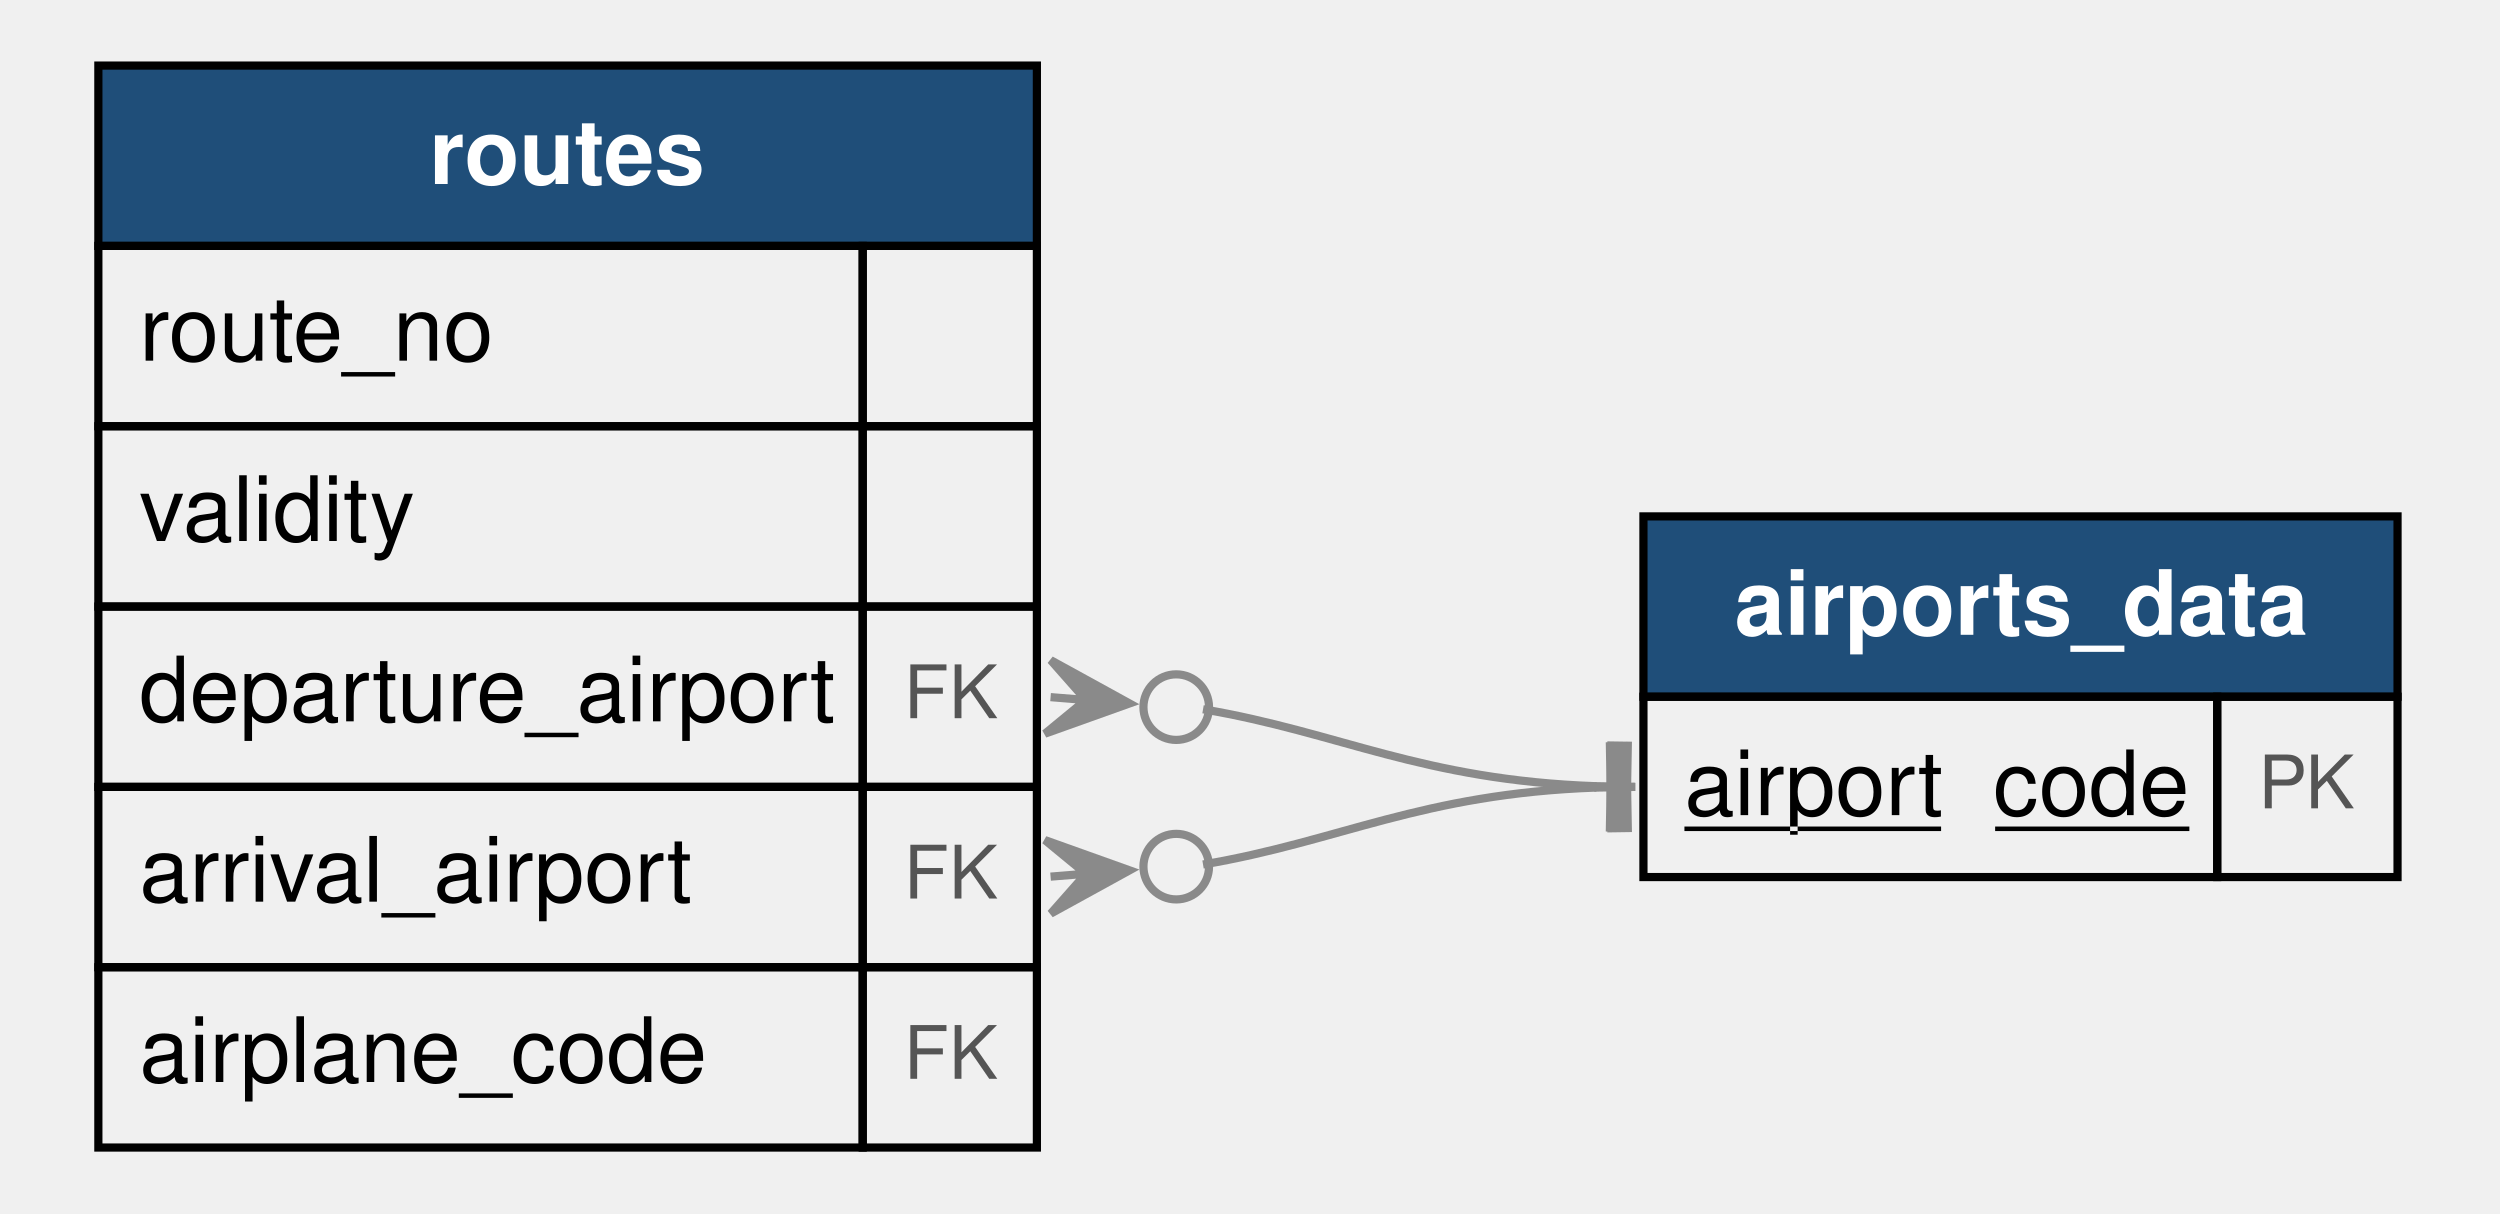
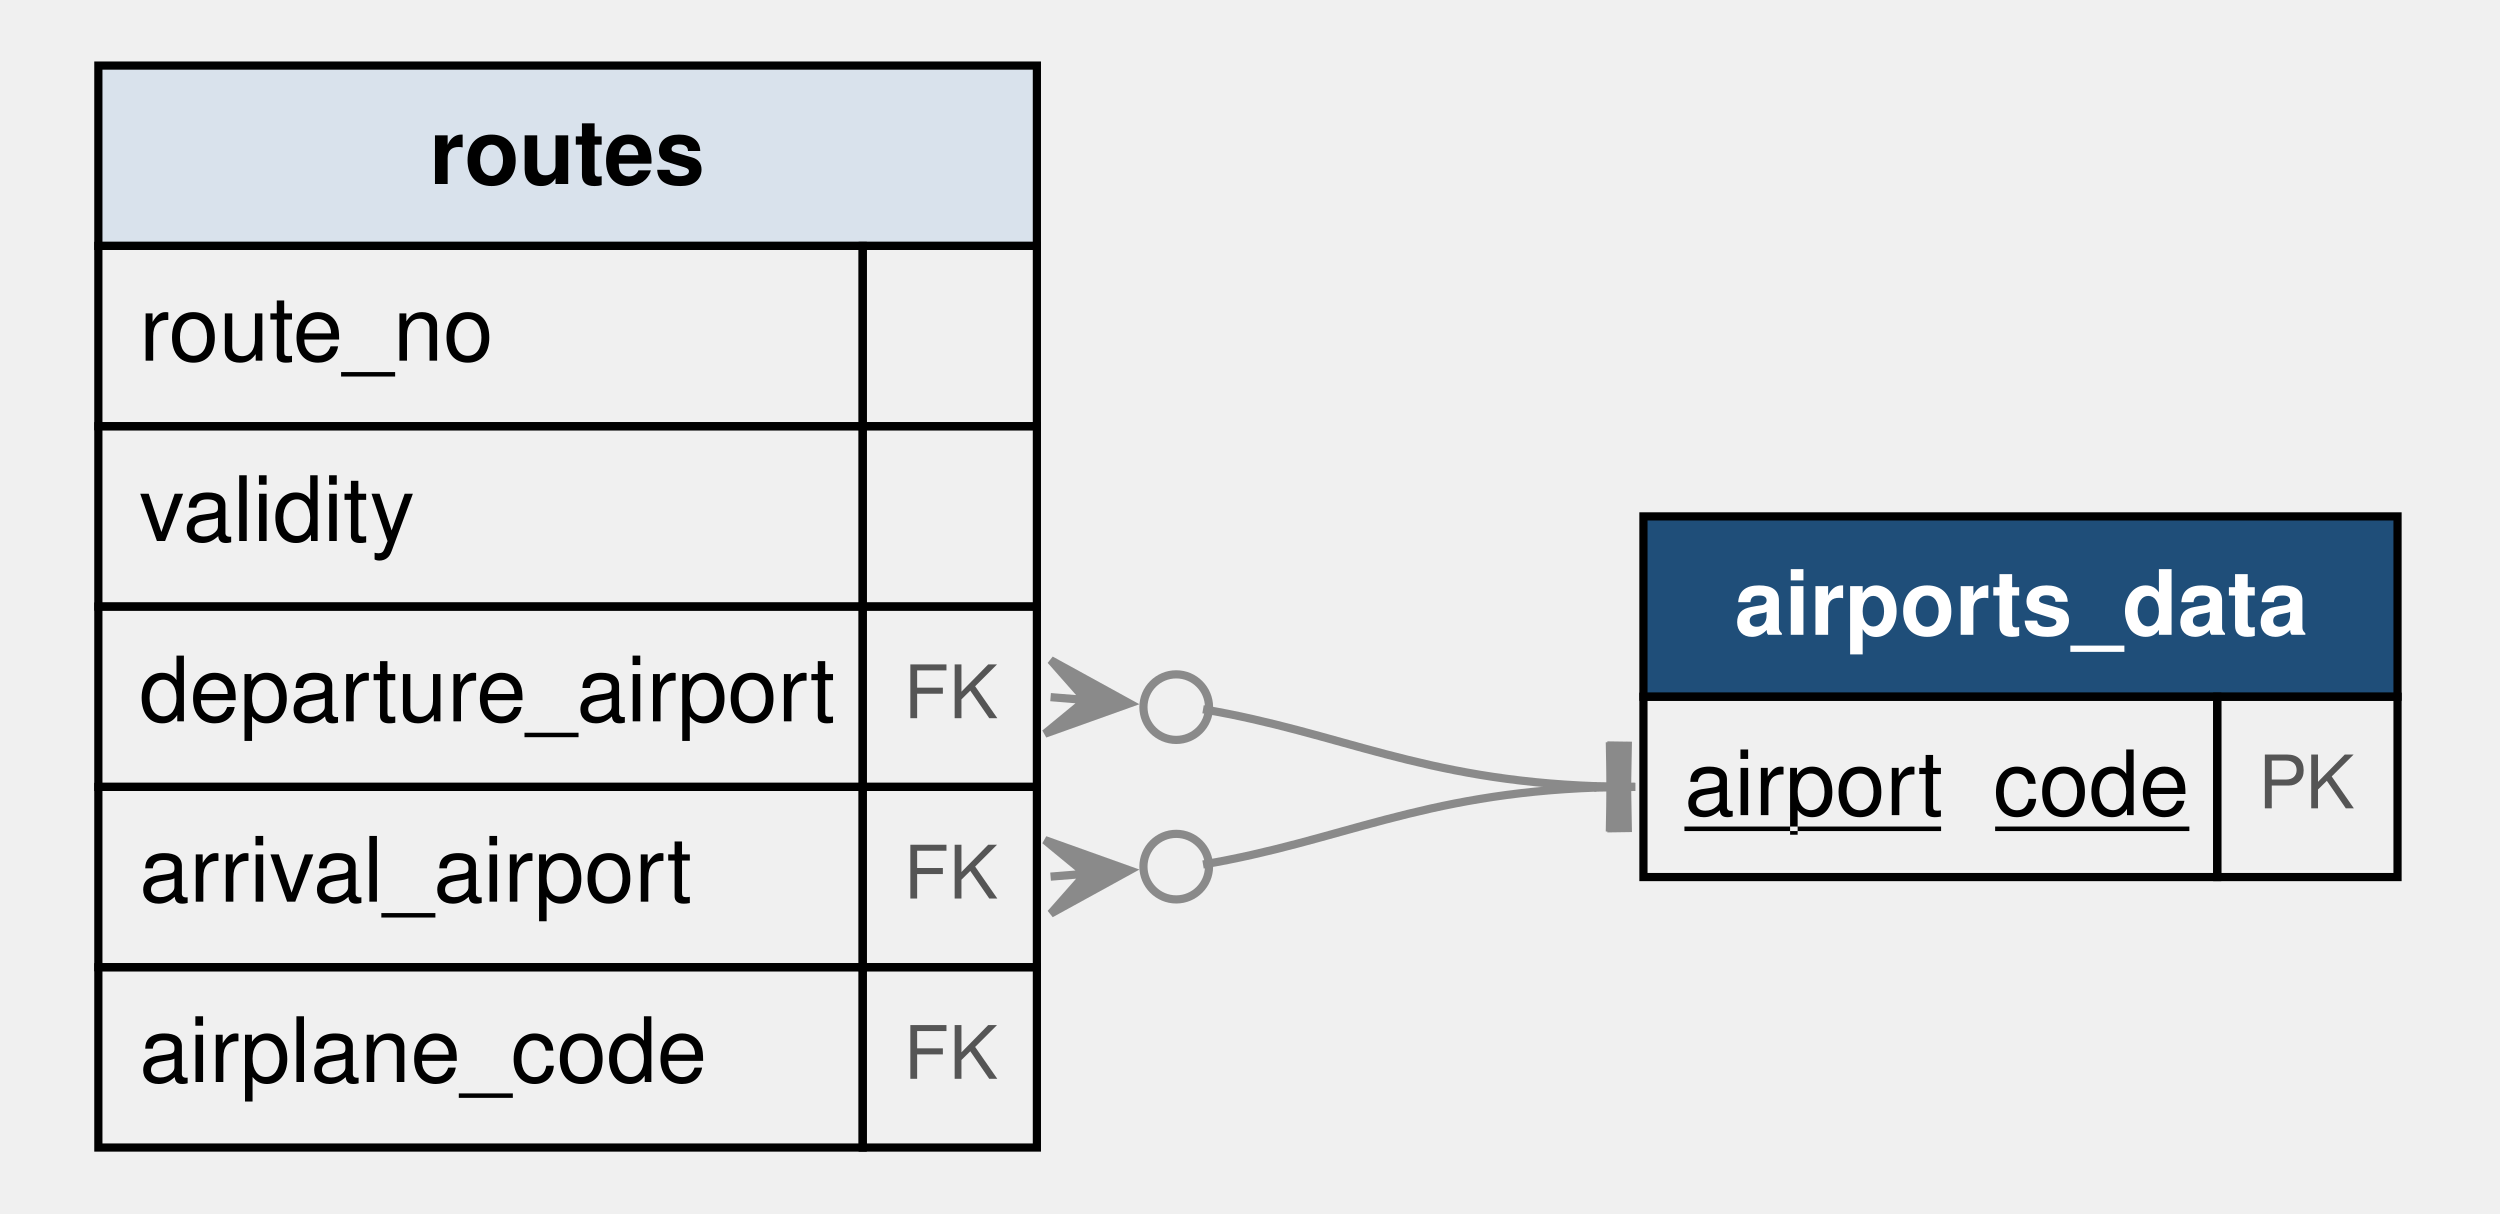
<svg xmlns="http://www.w3.org/2000/svg" width="305pt" height="148pt" viewBox="0.00 0.00 305.00 148.00">
  <g id="graph0" class="graph" transform="scale(1 1) rotate(0) translate(4 144)">
    <g id="node1" class="node">
      <polygon fill="#1f4e79" stroke="none" points="196.5,-59 196.5,-81 288.5,-81 288.5,-59 196.5,-59" />
      <polygon fill="none" stroke="black" points="196.5,-59 196.5,-81 288.5,-81 288.5,-59 196.5,-59" />
      <text xml:space="preserve" text-anchor="start" x="207.62" y="-66.55" font-family="Helvetica,sans-Serif" font-weight="bold" font-size="11.00" fill="white">airports_data</text>
      <polygon fill="none" stroke="black" points="196.5,-37 196.5,-59 266.5,-59 266.5,-37 196.5,-37" />
      <text xml:space="preserve" text-anchor="start" x="201.5" y="-44.55" font-family="Helvetica,sans-Serif" text-decoration="underline" font-size="11.00">airport_code</text>
      <polygon fill="none" stroke="black" points="266.5,-37 266.5,-59 288.5,-59 288.5,-37 266.5,-37" />
      <text xml:space="preserve" text-anchor="start" x="271.5" y="-45.38" font-family="Helvetica,sans-Serif" font-size="9.00" fill="#555555">PK</text>
    </g>
    <g id="node2" class="node">
-       <polygon fill="#1f4e79" stroke="none" points="8,-114 8,-136 122.5,-136 122.5,-114 8,-114" />
+       <polygon fill="#d9e2ec" stroke="none" points="8,-114 8,-136 122.5,-136 122.5,-114 8,-114" />
      <polygon fill="none" stroke="black" points="8,-114 8,-136 122.5,-136 122.5,-114 8,-114" />
-       <text xml:space="preserve" text-anchor="start" x="48.38" y="-121.55" font-family="Helvetica,sans-Serif" font-weight="bold" font-size="11.00" fill="white">routes</text>
+       <text xml:space="preserve" text-anchor="start" x="48.38" y="-121.55" font-family="Helvetica,sans-Serif" font-weight="bold" font-size="11.00">routes</text>
      <polygon fill="none" stroke="black" points="8,-92 8,-114 101.25,-114 101.25,-92 8,-92" />
      <text xml:space="preserve" text-anchor="start" x="13" y="-100" font-family="Helvetica,sans-Serif" font-size="11.00">route_no</text>
      <polygon fill="none" stroke="black" points="101.25,-92 101.25,-114 122.5,-114 122.5,-92 101.25,-92" />
      <polygon fill="none" stroke="black" points="8,-70 8,-92 101.25,-92 101.25,-70 8,-70" />
      <text xml:space="preserve" text-anchor="start" x="13" y="-78" font-family="Helvetica,sans-Serif" font-size="11.00">validity</text>
      <polygon fill="none" stroke="black" points="101.25,-70 101.25,-92 122.5,-92 122.5,-70 101.25,-70" />
      <polygon fill="none" stroke="black" points="8,-48 8,-70 101.25,-70 101.25,-48 8,-48" />
      <text xml:space="preserve" text-anchor="start" x="13" y="-56" font-family="Helvetica,sans-Serif" font-size="11.00">departure_airport</text>
      <polygon fill="none" stroke="black" points="101.25,-48 101.25,-70 122.5,-70 122.5,-48 101.25,-48" />
      <text xml:space="preserve" text-anchor="start" x="106.25" y="-56.38" font-family="Helvetica,sans-Serif" font-size="9.00" fill="#555555">FK</text>
      <polygon fill="none" stroke="black" points="8,-26 8,-48 101.25,-48 101.25,-26 8,-26" />
      <text xml:space="preserve" text-anchor="start" x="13" y="-34" font-family="Helvetica,sans-Serif" font-size="11.00">arrival_airport</text>
      <polygon fill="none" stroke="black" points="101.25,-26 101.25,-48 122.5,-48 122.5,-26 101.25,-26" />
      <text xml:space="preserve" text-anchor="start" x="106.25" y="-34.38" font-family="Helvetica,sans-Serif" font-size="9.00" fill="#555555">FK</text>
      <polygon fill="none" stroke="black" points="8,-4 8,-26 101.25,-26 101.25,-4 8,-4" />
      <text xml:space="preserve" text-anchor="start" x="13" y="-12" font-family="Helvetica,sans-Serif" font-size="11.00">airplane_code</text>
      <polygon fill="none" stroke="black" points="101.25,-4 101.25,-26 122.5,-26 122.5,-4 101.25,-4" />
      <text xml:space="preserve" text-anchor="start" x="106.25" y="-12.38" font-family="Helvetica,sans-Serif" font-size="9.00" fill="#555555">FK</text>
    </g>
    <g id="edge1" class="edge">
      <path fill="none" stroke="#8a8a8a" d="M142.77,-57.47C159.47,-54.65 169.34,-48.84 190.75,-48.08" />
      <polygon fill="#8a8a8a" stroke="#8a8a8a" points="133.8,-58.18 123.48,-54.49 128.48,-58.6 124.17,-58.95 124.17,-58.95 124.17,-58.95 128.48,-58.6 124.19,-63.46 133.8,-58.18" />
      <ellipse fill="none" stroke="#8a8a8a" cx="139.5" cy="-57.73" rx="4" ry="4" />
      <polygon fill="#8a8a8a" stroke="#8a8a8a" points="194.41,-43.02 194.59,-53.02 192.59,-53.05 192.41,-43.05 194.41,-43.02" />
      <polyline fill="none" stroke="#8a8a8a" points="195.5,-48 190.5,-48.09" />
    </g>
    <g id="edge2" class="edge">
      <path fill="none" stroke="#8a8a8a" d="M142.77,-38.53C159.47,-41.35 169.34,-47.16 190.75,-47.92" />
      <polygon fill="#8a8a8a" stroke="#8a8a8a" points="133.8,-37.82 124.19,-32.54 128.48,-37.4 124.17,-37.05 124.17,-37.05 124.17,-37.05 128.48,-37.4 123.48,-41.51 133.8,-37.82" />
      <ellipse fill="none" stroke="#8a8a8a" cx="139.5" cy="-38.27" rx="4" ry="4" />
      <polygon fill="#8a8a8a" stroke="#8a8a8a" points="194.59,-42.98 194.41,-52.98 192.41,-52.95 192.59,-42.95 194.59,-42.98" />
      <polyline fill="none" stroke="#8a8a8a" points="195.5,-48 190.5,-47.91" />
    </g>
  </g>
</svg>
